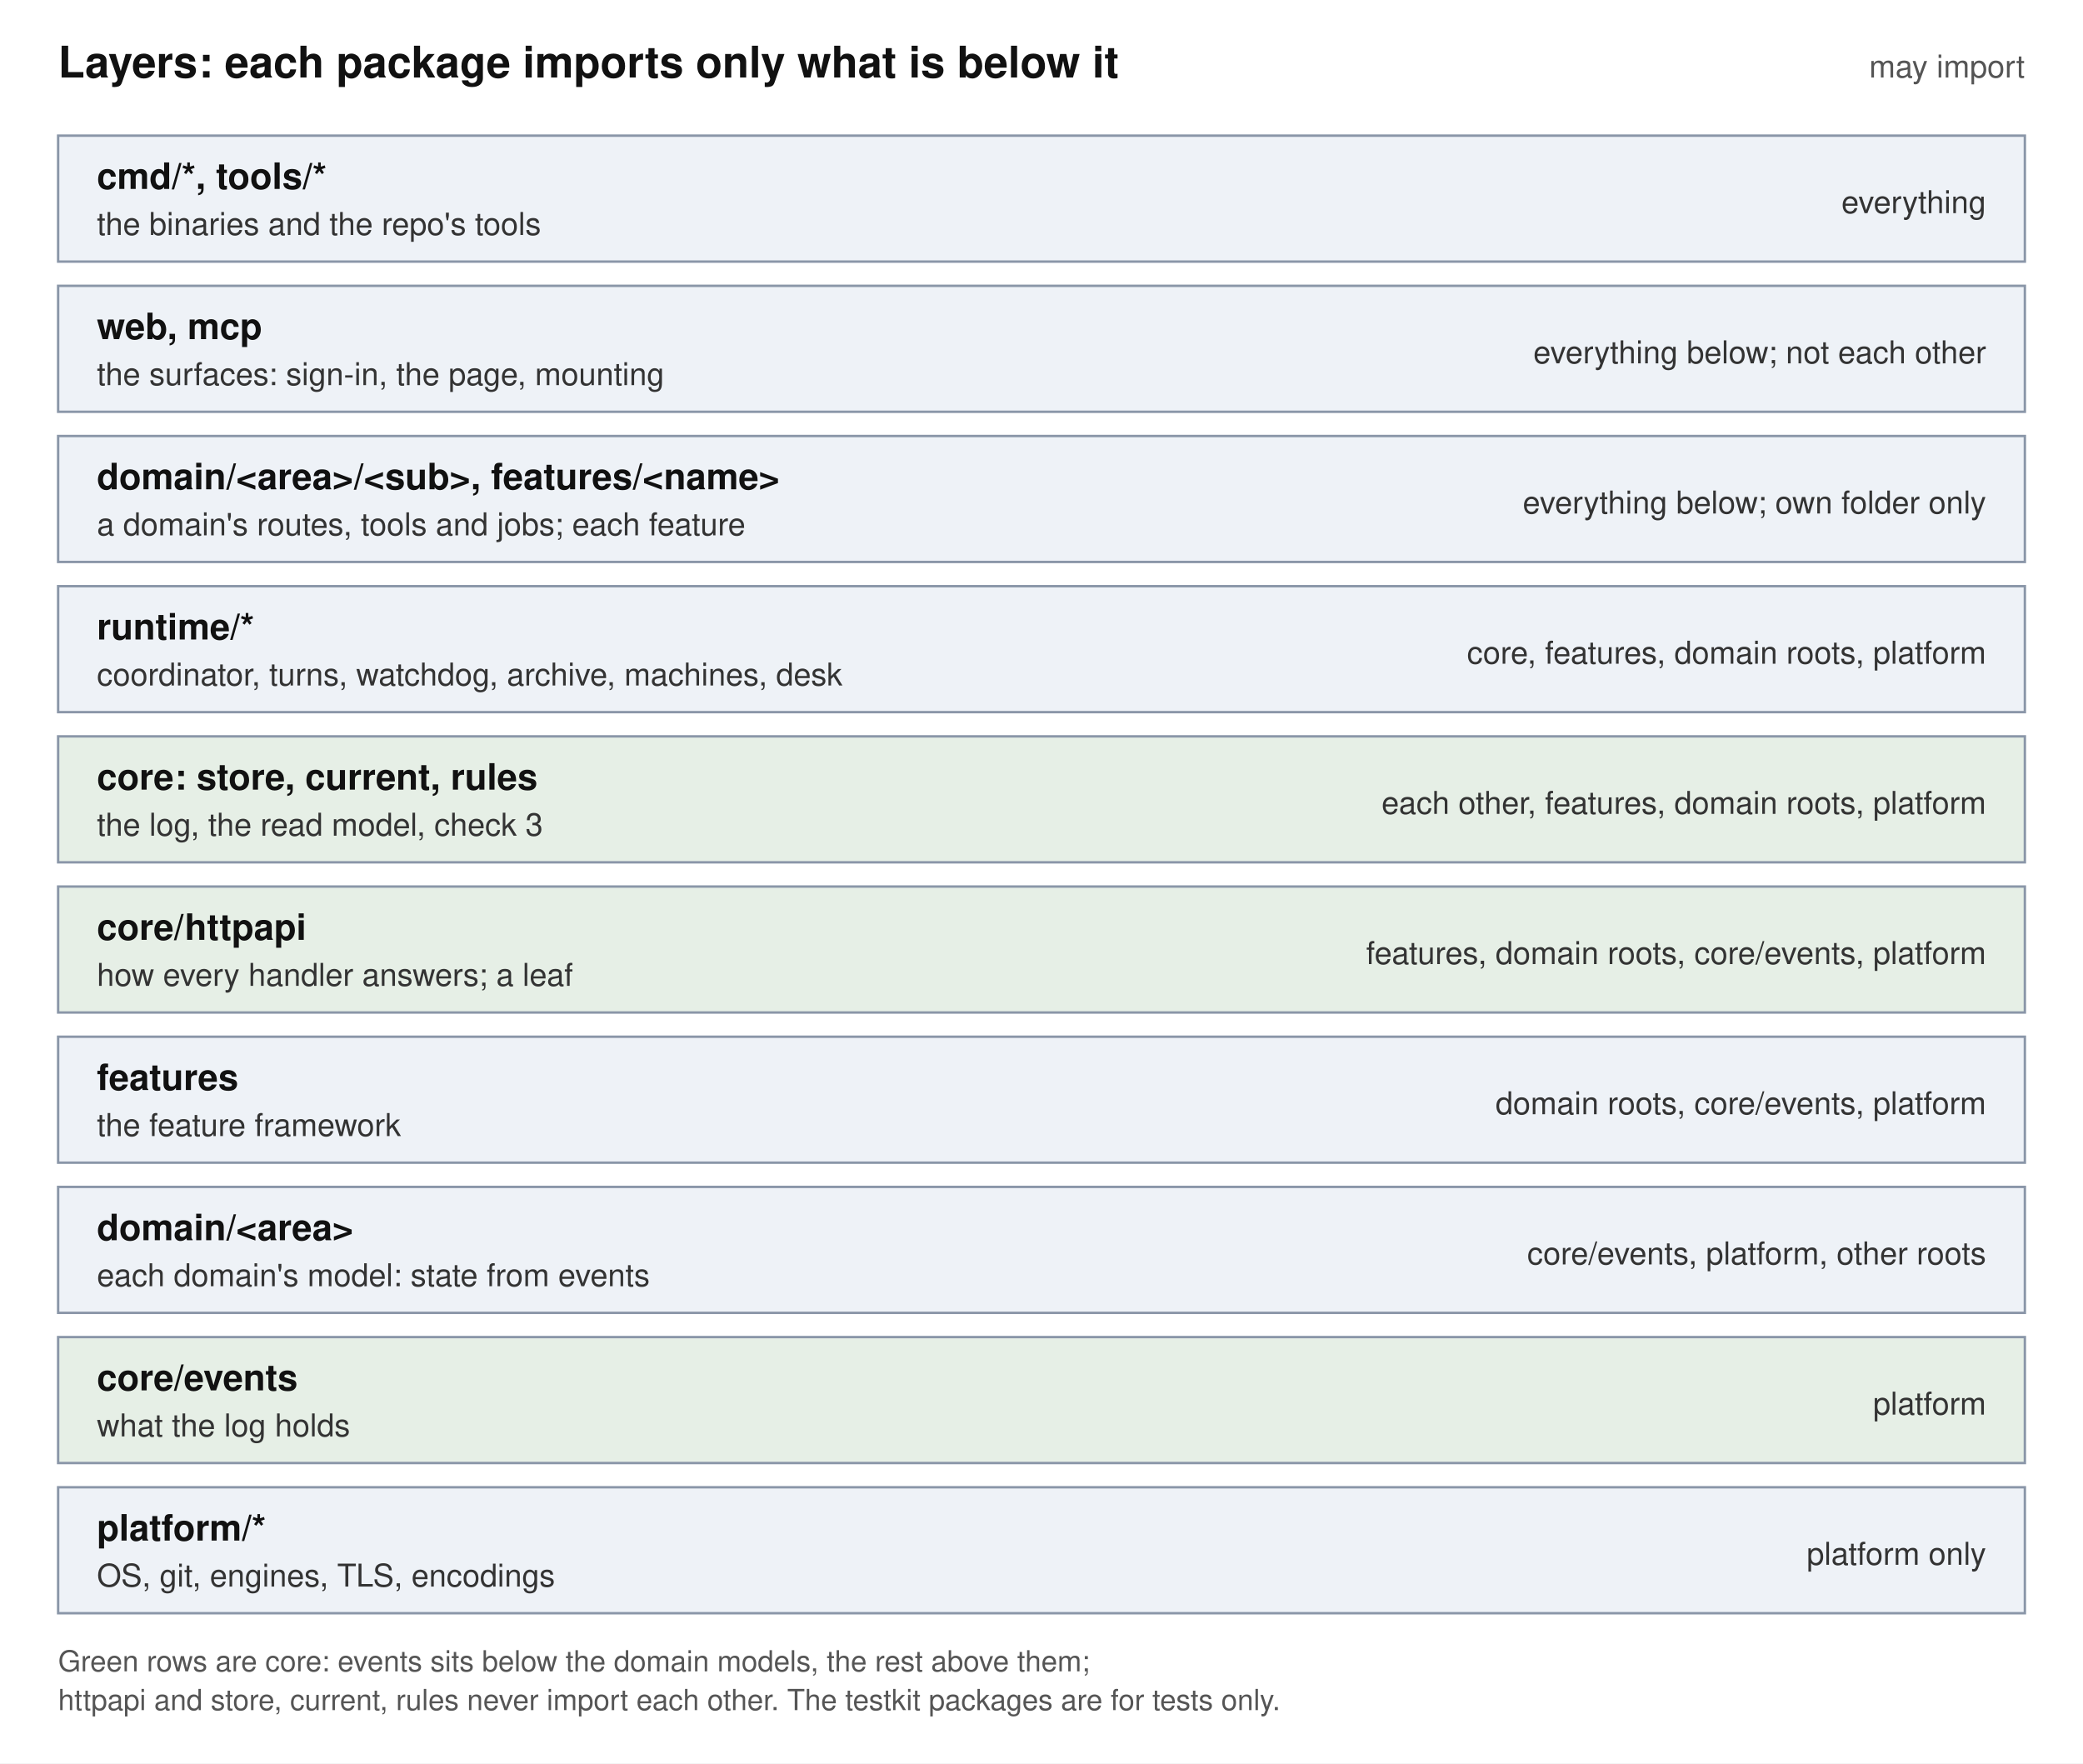
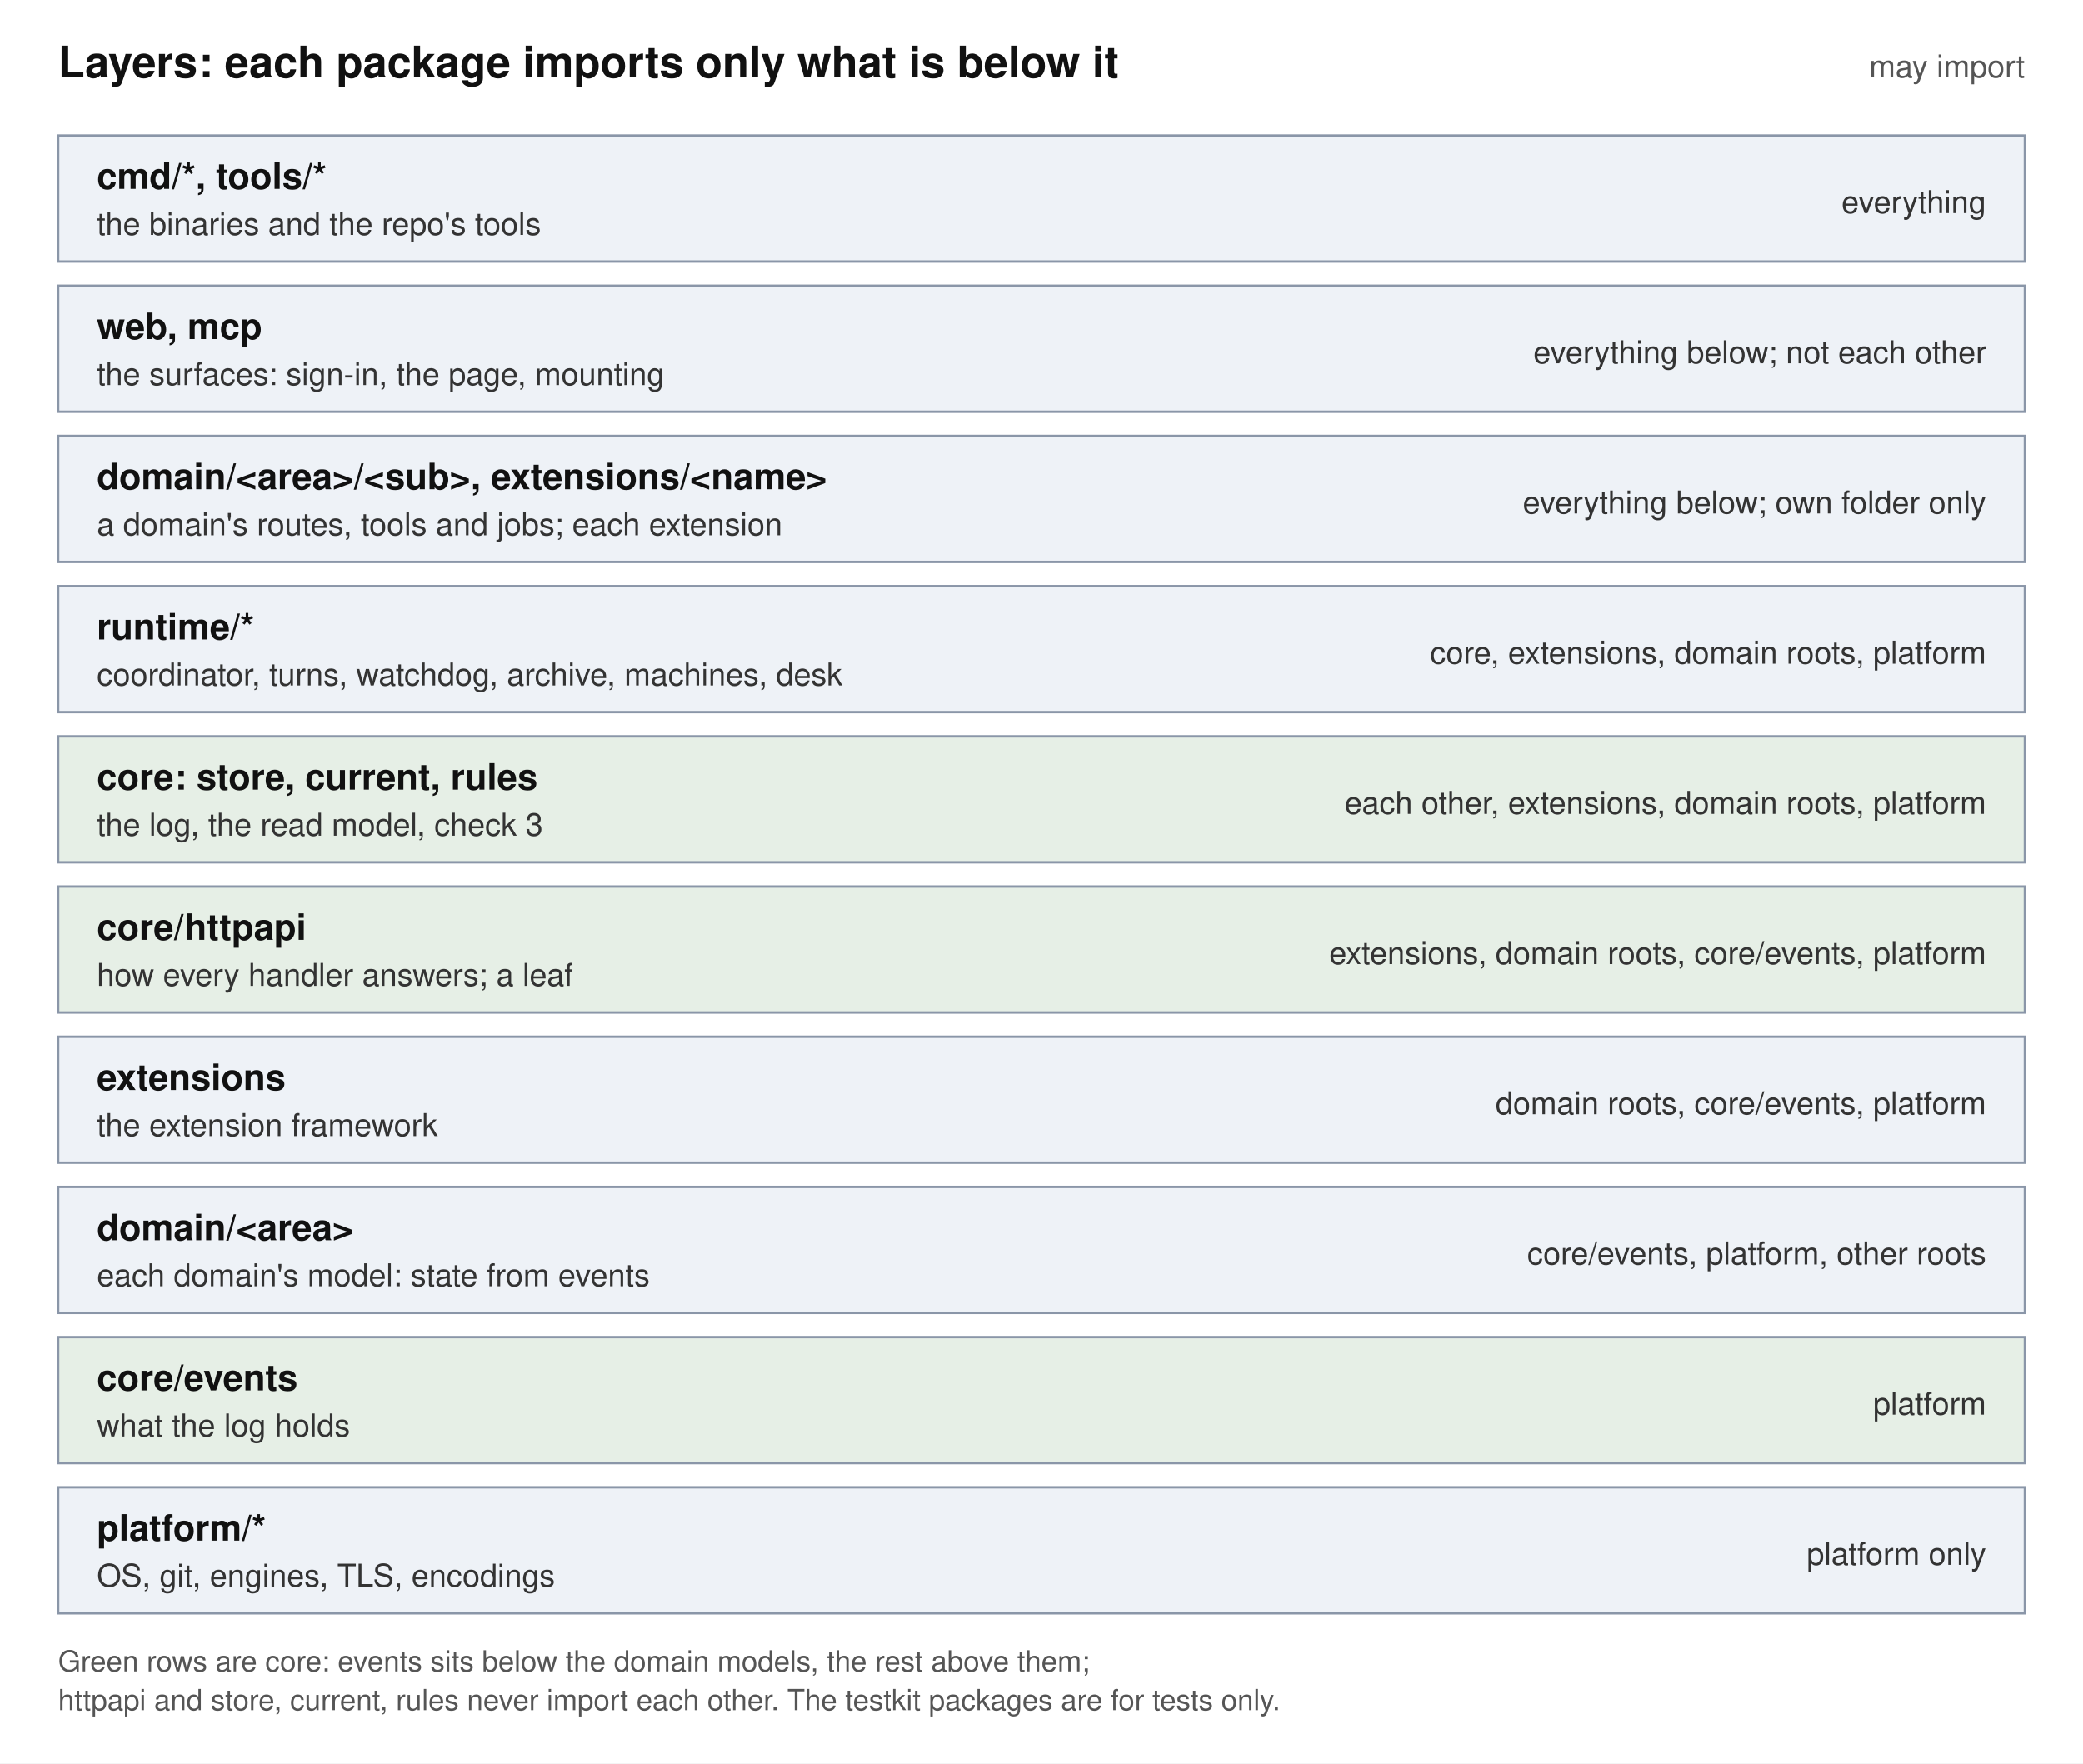
<svg xmlns="http://www.w3.org/2000/svg" width="860" height="728" viewBox="0 0 860 728" font-family="Helvetica, Arial, sans-serif">
  <rect width="860" height="728" fill="#ffffff" />
  <text x="24" y="32" font-size="18" font-weight="bold" fill="#111">Layers: each package imports only what is below it</text>
  <text x="836" y="32" font-size="13" fill="#555" text-anchor="end">may import</text>
  <rect x="24" y="56" width="812" height="52" fill="#eef2f7" stroke="#8a96a8" stroke-width="1" />
  <text x="40" y="78" font-size="15" font-weight="bold" fill="#111">cmd/*, tools/*</text>
  <text x="40" y="97" font-size="13" fill="#333">the binaries and the repo's tools</text>
  <text x="820" y="88" font-size="13" fill="#333" text-anchor="end">everything</text>
  <rect x="24" y="118" width="812" height="52" fill="#eef2f7" stroke="#8a96a8" stroke-width="1" />
  <text x="40" y="140" font-size="15" font-weight="bold" fill="#111">web, mcp</text>
  <text x="40" y="159" font-size="13" fill="#333">the surfaces: sign-in, the page, mounting</text>
  <text x="820" y="150" font-size="13" fill="#333" text-anchor="end">everything below; not each other</text>
  <rect x="24" y="180" width="812" height="52" fill="#eef2f7" stroke="#8a96a8" stroke-width="1" />
-   <text x="40" y="202" font-size="15" font-weight="bold" fill="#111">domain/&lt;area&gt;/&lt;sub&gt;, features/&lt;name&gt;</text>
-   <text x="40" y="221" font-size="13" fill="#333">a domain's routes, tools and jobs; each feature</text>
+   <text x="40" y="202" font-size="15" font-weight="bold" fill="#111">domain/&lt;area&gt;/&lt;sub&gt;, extensions/&lt;name&gt;</text>
+   <text x="40" y="221" font-size="13" fill="#333">a domain's routes, tools and jobs; each extension</text>
  <text x="820" y="212" font-size="13" fill="#333" text-anchor="end">everything below; own folder only</text>
  <rect x="24" y="242" width="812" height="52" fill="#eef2f7" stroke="#8a96a8" stroke-width="1" />
  <text x="40" y="264" font-size="15" font-weight="bold" fill="#111">runtime/*</text>
  <text x="40" y="283" font-size="13" fill="#333">coordinator, turns, watchdog, archive, machines, desk</text>
-   <text x="820" y="274" font-size="13" fill="#333" text-anchor="end">core, features, domain roots, platform</text>
+   <text x="820" y="274" font-size="13" fill="#333" text-anchor="end">core, extensions, domain roots, platform</text>
  <rect x="24" y="304" width="812" height="52" fill="#e6efe6" stroke="#8a96a8" stroke-width="1" />
  <text x="40" y="326" font-size="15" font-weight="bold" fill="#111">core: store, current, rules</text>
  <text x="40" y="345" font-size="13" fill="#333">the log, the read model, check 3</text>
-   <text x="820" y="336" font-size="13" fill="#333" text-anchor="end">each other, features, domain roots, platform</text>
+   <text x="820" y="336" font-size="13" fill="#333" text-anchor="end">each other, extensions, domain roots, platform</text>
  <rect x="24" y="366" width="812" height="52" fill="#e6efe6" stroke="#8a96a8" stroke-width="1" />
  <text x="40" y="388" font-size="15" font-weight="bold" fill="#111">core/httpapi</text>
  <text x="40" y="407" font-size="13" fill="#333">how every handler answers; a leaf</text>
-   <text x="820" y="398" font-size="13" fill="#333" text-anchor="end">features, domain roots, core/events, platform</text>
+   <text x="820" y="398" font-size="13" fill="#333" text-anchor="end">extensions, domain roots, core/events, platform</text>
  <rect x="24" y="428" width="812" height="52" fill="#eef2f7" stroke="#8a96a8" stroke-width="1" />
-   <text x="40" y="450" font-size="15" font-weight="bold" fill="#111">features</text>
-   <text x="40" y="469" font-size="13" fill="#333">the feature framework</text>
+   <text x="40" y="450" font-size="15" font-weight="bold" fill="#111">extensions</text>
+   <text x="40" y="469" font-size="13" fill="#333">the extension framework</text>
  <text x="820" y="460" font-size="13" fill="#333" text-anchor="end">domain roots, core/events, platform</text>
  <rect x="24" y="490" width="812" height="52" fill="#eef2f7" stroke="#8a96a8" stroke-width="1" />
  <text x="40" y="512" font-size="15" font-weight="bold" fill="#111">domain/&lt;area&gt;</text>
  <text x="40" y="531" font-size="13" fill="#333">each domain's model: state from events</text>
  <text x="820" y="522" font-size="13" fill="#333" text-anchor="end">core/events, platform, other roots</text>
  <rect x="24" y="552" width="812" height="52" fill="#e6efe6" stroke="#8a96a8" stroke-width="1" />
  <text x="40" y="574" font-size="15" font-weight="bold" fill="#111">core/events</text>
  <text x="40" y="593" font-size="13" fill="#333">what the log holds</text>
  <text x="820" y="584" font-size="13" fill="#333" text-anchor="end">platform</text>
  <rect x="24" y="614" width="812" height="52" fill="#eef2f7" stroke="#8a96a8" stroke-width="1" />
  <text x="40" y="636" font-size="15" font-weight="bold" fill="#111">platform/*</text>
  <text x="40" y="655" font-size="13" fill="#333">OS, git, engines, TLS, encodings</text>
  <text x="820" y="646" font-size="13" fill="#333" text-anchor="end">platform only</text>
  <text x="24" y="690" font-size="12" fill="#555">Green rows are core: events sits below the domain models, the rest above them;</text>
  <text x="24" y="706" font-size="12" fill="#555">httpapi and store, current, rules never import each other. The testkit packages are for tests only.</text>
</svg>
